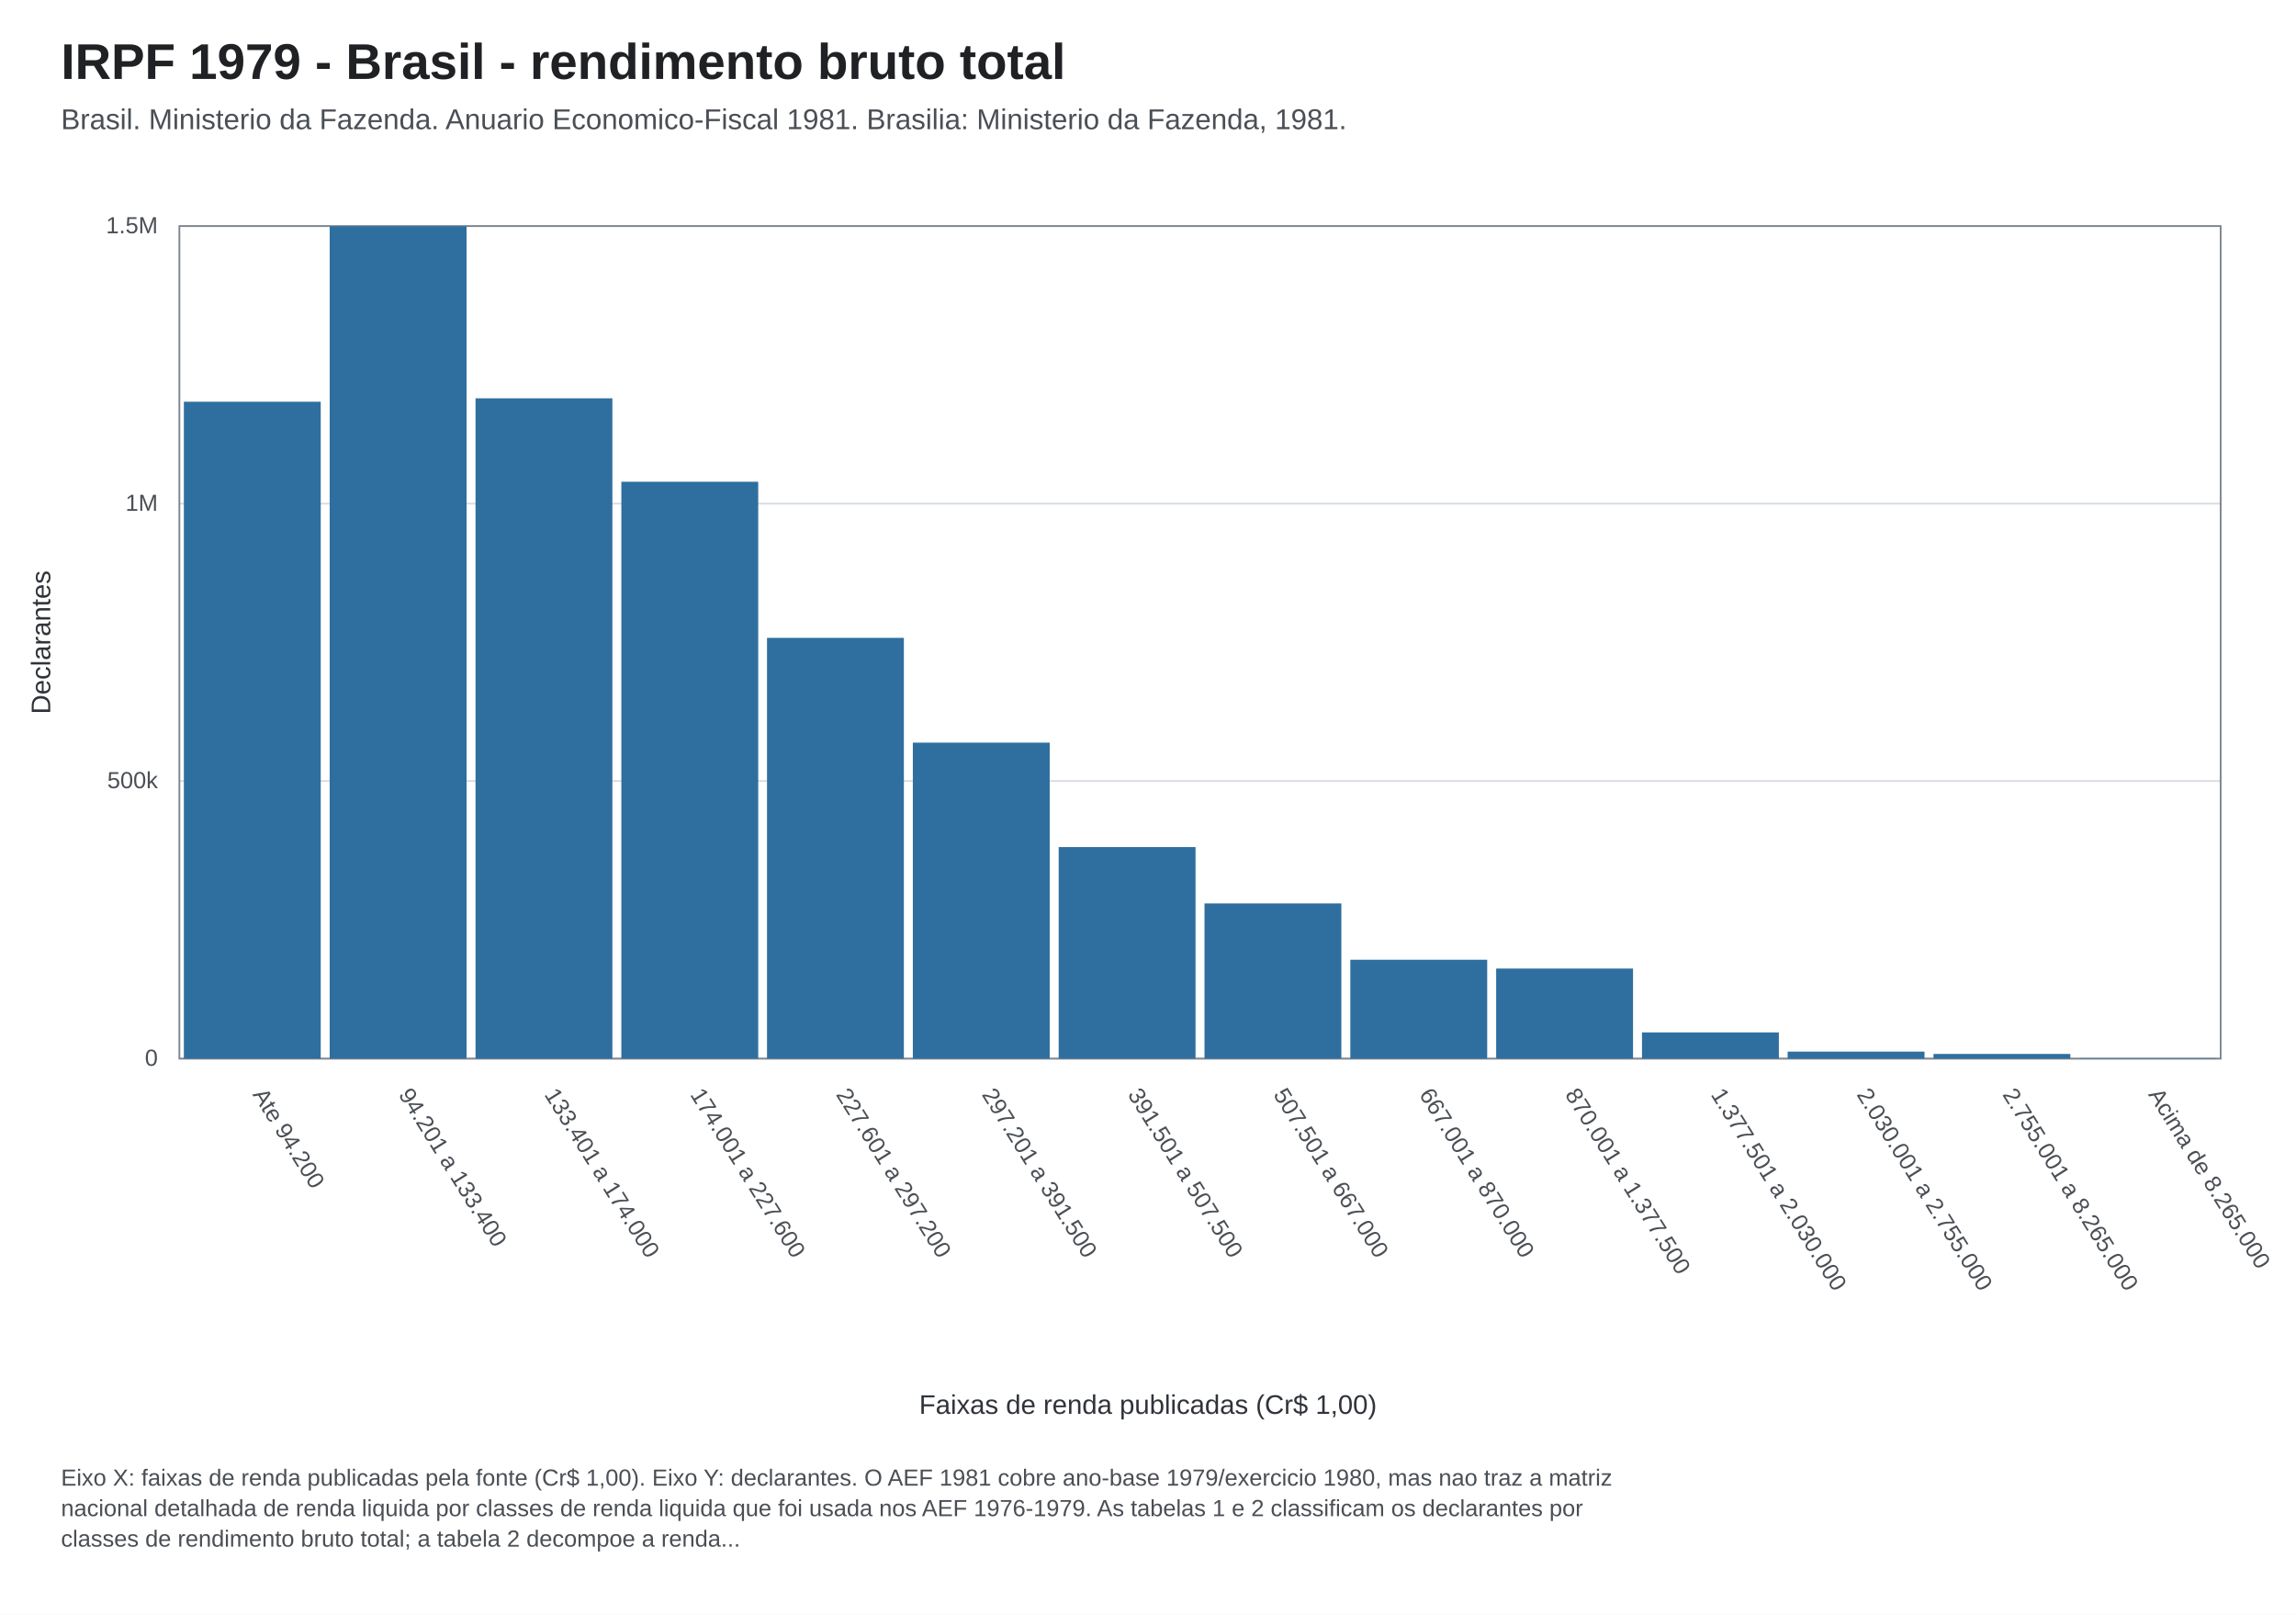
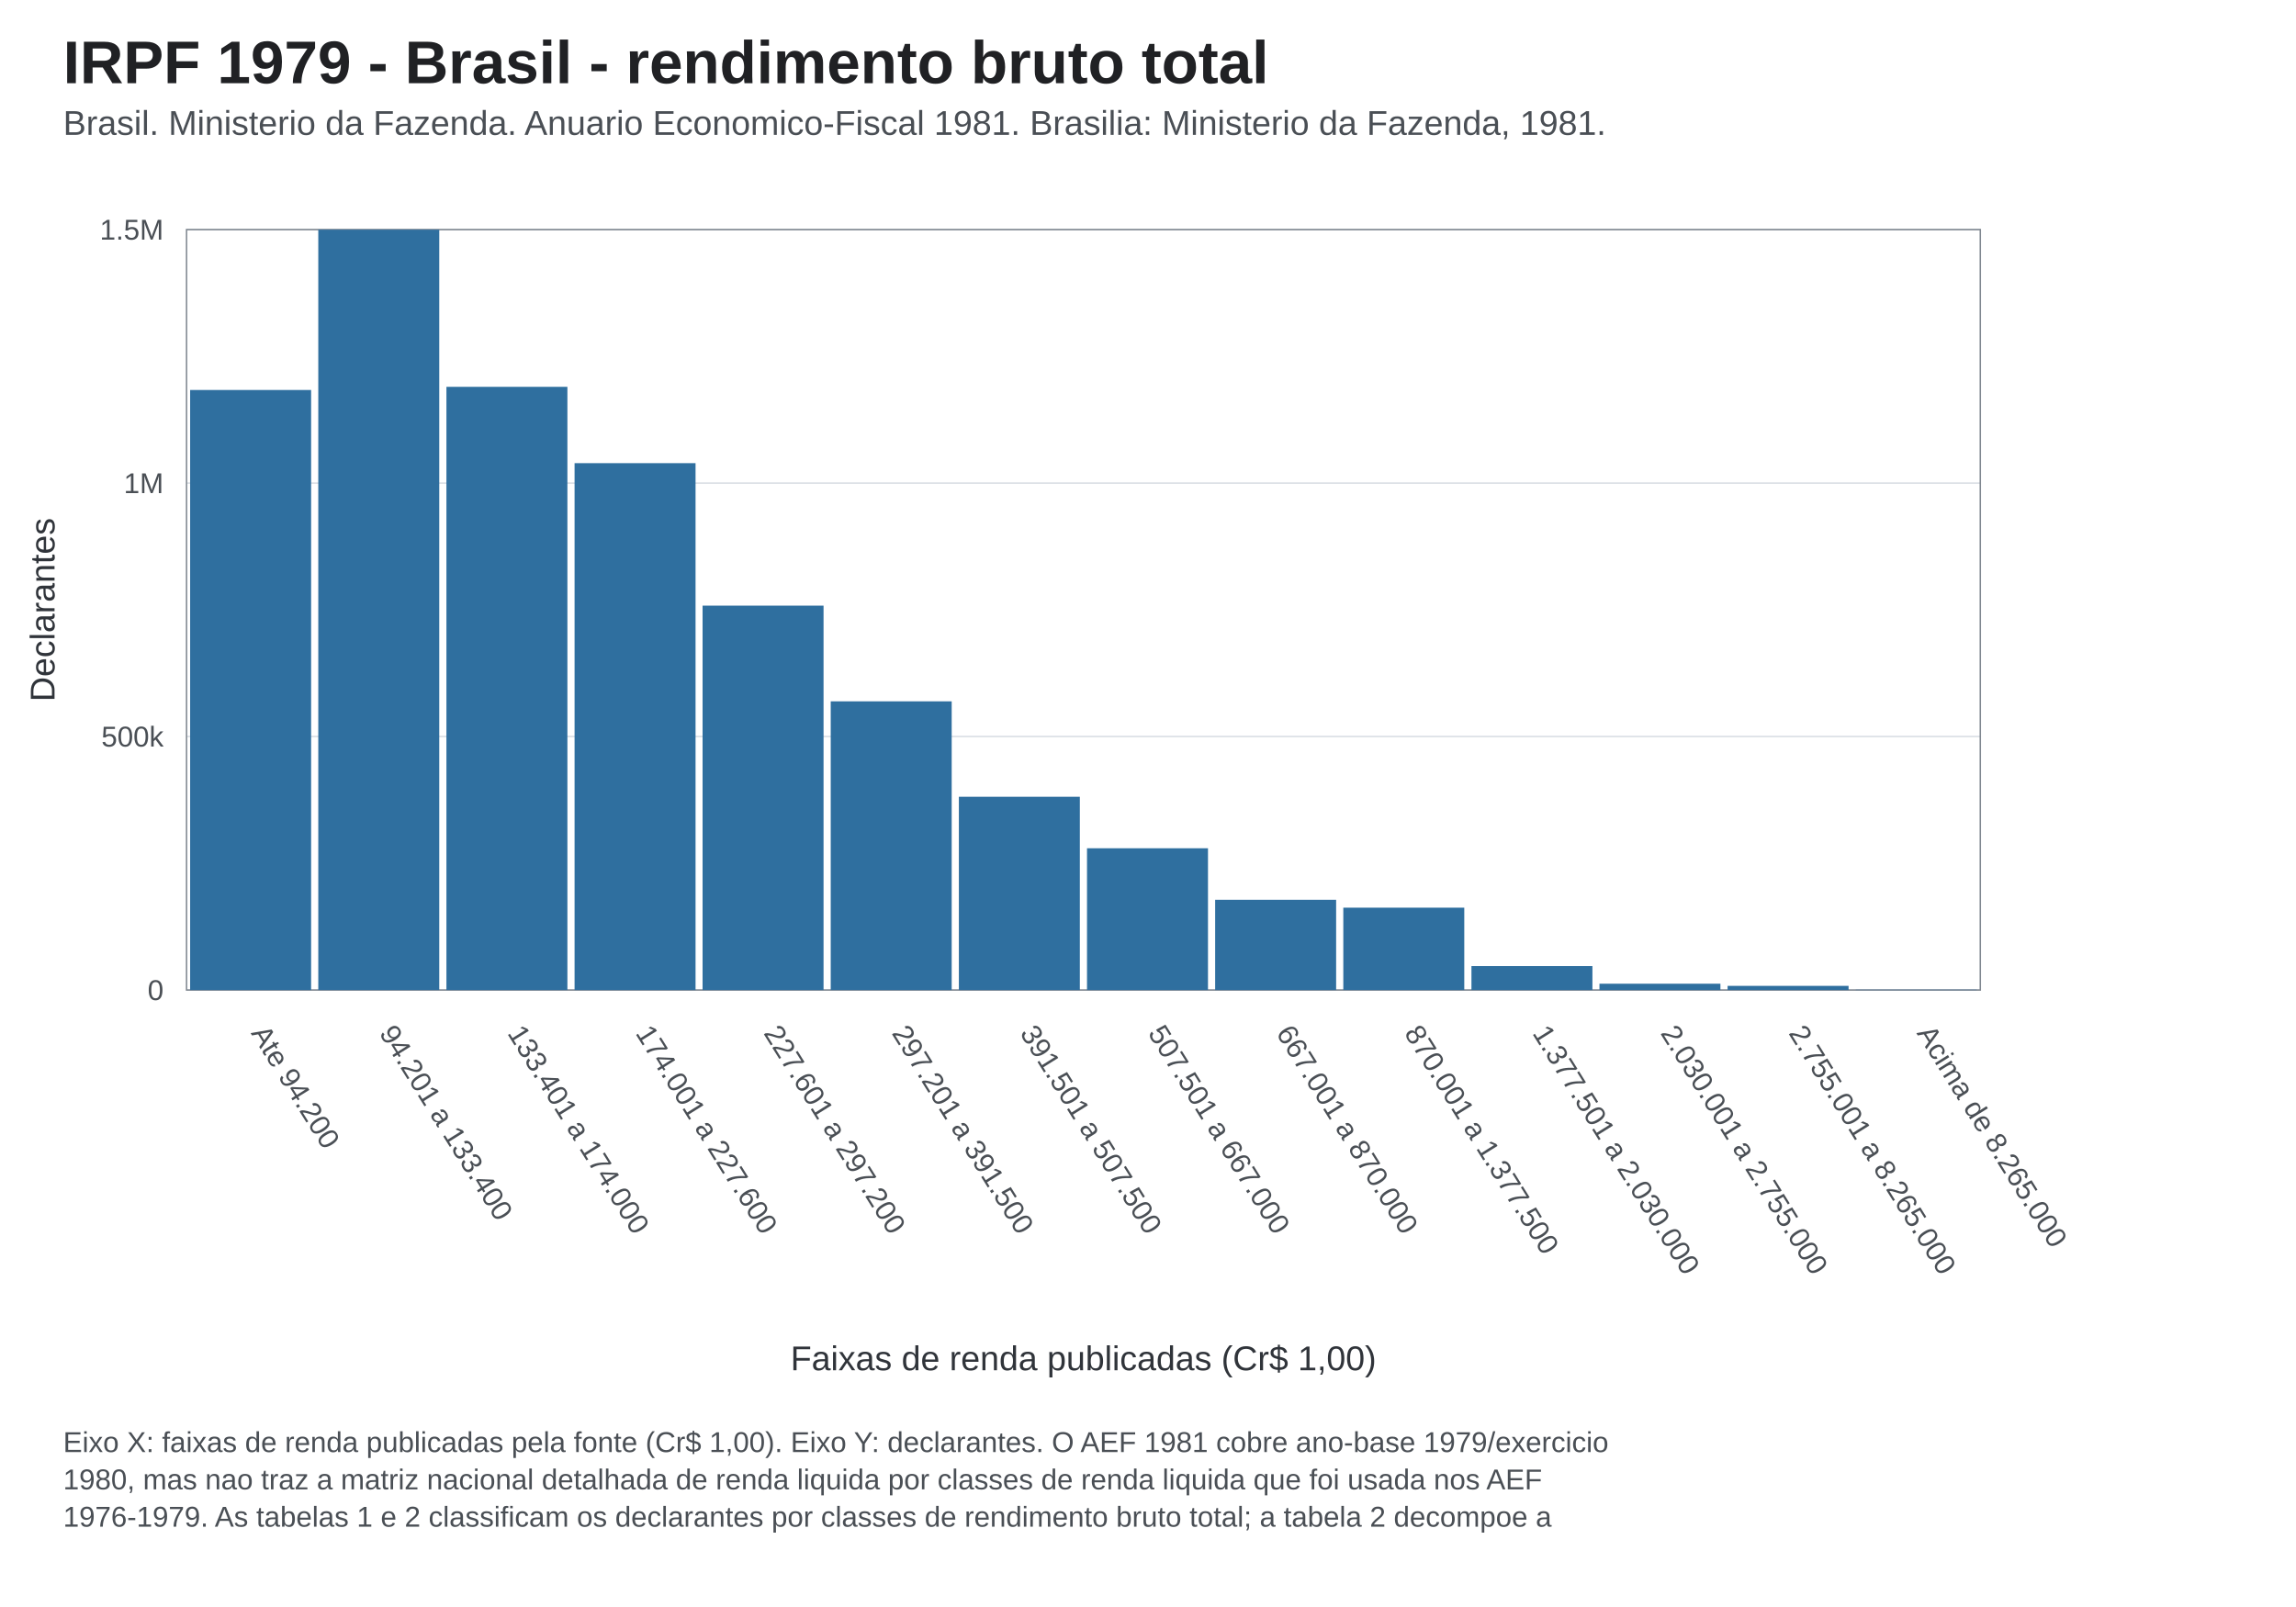
- <svg xmlns="http://www.w3.org/2000/svg" width="1280" height="900" viewBox="0 0 1280 900">
+ <svg xmlns="http://www.w3.org/2000/svg" width="1600" height="1120" viewBox="0 0 1600 1120">
  <style>
text{font-family:Arial,Helvetica,sans-serif;fill:#202124}
- .title{font-size:28px;font-weight:700}
- .subtitle{font-size:16px;fill:#4a4f55}
- .axis{font-size:15px;fill:#30343a}
- .tick{font-size:13px;fill:#4a4f55}
- .note{font-size:13px;fill:#4a4f55}
+ .title{font-size:42px;font-weight:700}
+ .subtitle{font-size:24px;fill:#4a4f55}
+ .axis{font-size:24px;fill:#30343a}
+ .tick{font-size:20px;fill:#4a4f55}
+ .note{font-size:20px;fill:#4a4f55}
.bar{fill:#2f6f9f}
.bar:hover{fill:#c85a28}
.grid{stroke:#d8dde3;stroke-width:1}
.frame{stroke:#7f8790;stroke-width:1;fill:none}
</style>
-   <rect x="0" y="0" width="1280" height="900" fill="#ffffff" />
-   <text x="34.0" y="44.0" class="title">IRPF 1979 - Brasil - rendimento bruto total</text>
-   <text x="34.0" y="72.0" class="subtitle">Brasil. Ministerio da Fazenda. Anuario Economico-Fiscal 1981. Brasilia: Ministerio da Fazenda, 1981.</text>
-   <line x1="100" y1="590.0" x2="1238" y2="590.0" class="grid" />
-   <text x="88.0" y="594.0" class="tick" text-anchor="end">0</text>
-   <line x1="100" y1="435.3" x2="1238" y2="435.3" class="grid" />
-   <text x="88.0" y="439.3" class="tick" text-anchor="end">500k</text>
-   <line x1="100" y1="280.7" x2="1238" y2="280.7" class="grid" />
-   <text x="88.0" y="284.7" class="tick" text-anchor="end">1M</text>
-   <line x1="100" y1="126.0" x2="1238" y2="126.0" class="grid" />
-   <text x="88.0" y="130.0" class="tick" text-anchor="end">1.5M</text>
-   <rect x="100" y="126" width="1138" height="464" class="frame" />
-   <rect class="bar" x="102.5" y="223.9" width="76.3" height="366.1" />
-   <text class="tick" transform="translate(140.6,610.0) rotate(58)" text-anchor="start">Ate 94.200</text>
-   <rect class="bar" x="183.8" y="126.1" width="76.3" height="463.9" />
-   <text class="tick" transform="translate(221.9,610.0) rotate(58)" text-anchor="start">94.201 a 133.400</text>
-   <rect class="bar" x="265.1" y="222.0" width="76.3" height="368.0" />
-   <text class="tick" transform="translate(303.2,610.0) rotate(58)" text-anchor="start">133.401 a 174.000</text>
-   <rect class="bar" x="346.4" y="268.5" width="76.3" height="321.5" />
-   <text class="tick" transform="translate(384.5,610.0) rotate(58)" text-anchor="start">174.001 a 227.600</text>
-   <rect class="bar" x="427.6" y="355.5" width="76.3" height="234.5" />
-   <text class="tick" transform="translate(465.8,610.0) rotate(58)" text-anchor="start">227.601 a 297.200</text>
-   <rect class="bar" x="508.9" y="413.9" width="76.3" height="176.1" />
-   <text class="tick" transform="translate(547.1,610.0) rotate(58)" text-anchor="start">297.201 a 391.500</text>
-   <rect class="bar" x="590.2" y="472.1" width="76.3" height="117.9" />
-   <text class="tick" transform="translate(628.4,610.0) rotate(58)" text-anchor="start">391.501 a 507.500</text>
-   <rect class="bar" x="671.5" y="503.5" width="76.3" height="86.5" />
-   <text class="tick" transform="translate(709.6,610.0) rotate(58)" text-anchor="start">507.501 a 667.000</text>
-   <rect class="bar" x="752.8" y="534.9" width="76.3" height="55.1" />
-   <text class="tick" transform="translate(790.9,610.0) rotate(58)" text-anchor="start">667.001 a 870.000</text>
-   <rect class="bar" x="834.1" y="539.8" width="76.3" height="50.2" />
-   <text class="tick" transform="translate(872.2,610.0) rotate(58)" text-anchor="start">870.001 a 1.377.500</text>
-   <rect class="bar" x="915.4" y="575.4" width="76.3" height="14.6" />
-   <text class="tick" transform="translate(953.5,610.0) rotate(58)" text-anchor="start">1.377.501 a 2.030.000</text>
-   <rect class="bar" x="996.6" y="586.1" width="76.3" height="3.9" />
-   <text class="tick" transform="translate(1034.8,610.0) rotate(58)" text-anchor="start">2.030.001 a 2.755.000</text>
-   <rect class="bar" x="1077.9" y="587.4" width="76.3" height="2.6" />
-   <text class="tick" transform="translate(1116.1,610.0) rotate(58)" text-anchor="start">2.755.001 a 8.265.000</text>
-   <rect class="bar" x="1159.2" y="589.8" width="76.3" height="0.2" />
-   <text class="tick" transform="translate(1197.4,610.0) rotate(58)" text-anchor="start">Acima de 8.265.000</text>
-   <text x="640.0" y="788.0" class="axis" text-anchor="middle">Faixas de renda publicadas (Cr$ 1,00)</text>
-   <text class="axis" transform="translate(28,358.0) rotate(-90)" text-anchor="middle">Declarantes</text>
-   <text x="34.0" y="828.0" class="note">Eixo X: faixas de renda publicadas pela fonte (Cr$ 1,00). Eixo Y: declarantes. O AEF 1981 cobre ano-base 1979/exercicio 1980, mas nao traz a matriz</text>
-   <text x="34.0" y="845.0" class="note">nacional detalhada de renda liquida por classes de renda liquida que foi usada nos AEF 1976-1979. As tabelas 1 e 2 classificam os declarantes por</text>
-   <text x="34.0" y="862.0" class="note">classes de rendimento bruto total; a tabela 2 decompoe a renda...</text>
+   <rect x="0" y="0" width="1600" height="1120" fill="#ffffff" />
+   <text x="44.0" y="58.0" class="title">IRPF 1979 - Brasil - rendimento bruto total</text>
+   <text x="44.0" y="94.0" class="subtitle">Brasil. Ministerio da Fazenda. Anuario Economico-Fiscal 1981. Brasilia: Ministerio da Fazenda, 1981.</text>
+   <line x1="130" y1="690.0" x2="1380" y2="690.0" class="grid" />
+   <text x="114.0" y="697.0" class="tick" text-anchor="end">0</text>
+   <line x1="130" y1="513.3" x2="1380" y2="513.3" class="grid" />
+   <text x="114.0" y="520.3" class="tick" text-anchor="end">500k</text>
+   <line x1="130" y1="336.7" x2="1380" y2="336.7" class="grid" />
+   <text x="114.0" y="343.7" class="tick" text-anchor="end">1M</text>
+   <line x1="130" y1="160.0" x2="1380" y2="160.0" class="grid" />
+   <text x="114.0" y="167.0" class="tick" text-anchor="end">1.5M</text>
+   <rect x="130" y="160" width="1250" height="530" class="frame" />
+   <rect class="bar" x="132.5" y="271.8" width="84.3" height="418.2" />
+   <text class="tick" transform="translate(174.6,720.0) rotate(58)" text-anchor="start">Ate 94.200</text>
+   <rect class="bar" x="221.8" y="160.1" width="84.3" height="529.9" />
+   <text class="tick" transform="translate(263.9,720.0) rotate(58)" text-anchor="start">94.201 a 133.400</text>
+   <rect class="bar" x="311.1" y="269.6" width="84.3" height="420.4" />
+   <text class="tick" transform="translate(353.2,720.0) rotate(58)" text-anchor="start">133.401 a 174.000</text>
+   <rect class="bar" x="400.4" y="322.8" width="84.3" height="367.2" />
+   <text class="tick" transform="translate(442.5,720.0) rotate(58)" text-anchor="start">174.001 a 227.600</text>
+   <rect class="bar" x="489.6" y="422.1" width="84.3" height="267.9" />
+   <text class="tick" transform="translate(531.8,720.0) rotate(58)" text-anchor="start">227.601 a 297.200</text>
+   <rect class="bar" x="578.9" y="488.8" width="84.3" height="201.2" />
+   <text class="tick" transform="translate(621.1,720.0) rotate(58)" text-anchor="start">297.201 a 391.500</text>
+   <rect class="bar" x="668.2" y="555.3" width="84.3" height="134.7" />
+   <text class="tick" transform="translate(710.4,720.0) rotate(58)" text-anchor="start">391.501 a 507.500</text>
+   <rect class="bar" x="757.5" y="591.2" width="84.3" height="98.8" />
+   <text class="tick" transform="translate(799.6,720.0) rotate(58)" text-anchor="start">507.501 a 667.000</text>
+   <rect class="bar" x="846.8" y="627.1" width="84.3" height="62.9" />
+   <text class="tick" transform="translate(888.9,720.0) rotate(58)" text-anchor="start">667.001 a 870.000</text>
+   <rect class="bar" x="936.1" y="632.6" width="84.3" height="57.4" />
+   <text class="tick" transform="translate(978.2,720.0) rotate(58)" text-anchor="start">870.001 a 1.377.500</text>
+   <rect class="bar" x="1025.4" y="673.3" width="84.3" height="16.7" />
+   <text class="tick" transform="translate(1067.5,720.0) rotate(58)" text-anchor="start">1.377.501 a 2.030.000</text>
+   <rect class="bar" x="1114.6" y="685.6" width="84.3" height="4.4" />
+   <text class="tick" transform="translate(1156.8,720.0) rotate(58)" text-anchor="start">2.030.001 a 2.755.000</text>
+   <rect class="bar" x="1203.9" y="687.1" width="84.3" height="2.9" />
+   <text class="tick" transform="translate(1246.1,720.0) rotate(58)" text-anchor="start">2.755.001 a 8.265.000</text>
+   <rect class="bar" x="1293.2" y="689.8" width="84.3" height="0.2" />
+   <text class="tick" transform="translate(1335.4,720.0) rotate(58)" text-anchor="start">Acima de 8.265.000</text>
+   <text x="755.0" y="955.0" class="axis" text-anchor="middle">Faixas de renda publicadas (Cr$ 1,00)</text>
+   <text class="axis" transform="translate(38,425.0) rotate(-90)" text-anchor="middle">Declarantes</text>
+   <text x="44.0" y="1012.0" class="note">Eixo X: faixas de renda publicadas pela fonte (Cr$ 1,00). Eixo Y: declarantes. O AEF 1981 cobre ano-base 1979/exercicio</text>
+   <text x="44.0" y="1038.0" class="note">1980, mas nao traz a matriz nacional detalhada de renda liquida por classes de renda liquida que foi usada nos AEF</text>
+   <text x="44.0" y="1064.0" class="note">1976-1979. As tabelas 1 e 2 classificam os declarantes por classes de rendimento bruto total; a tabela 2 decompoe a</text>
</svg>
